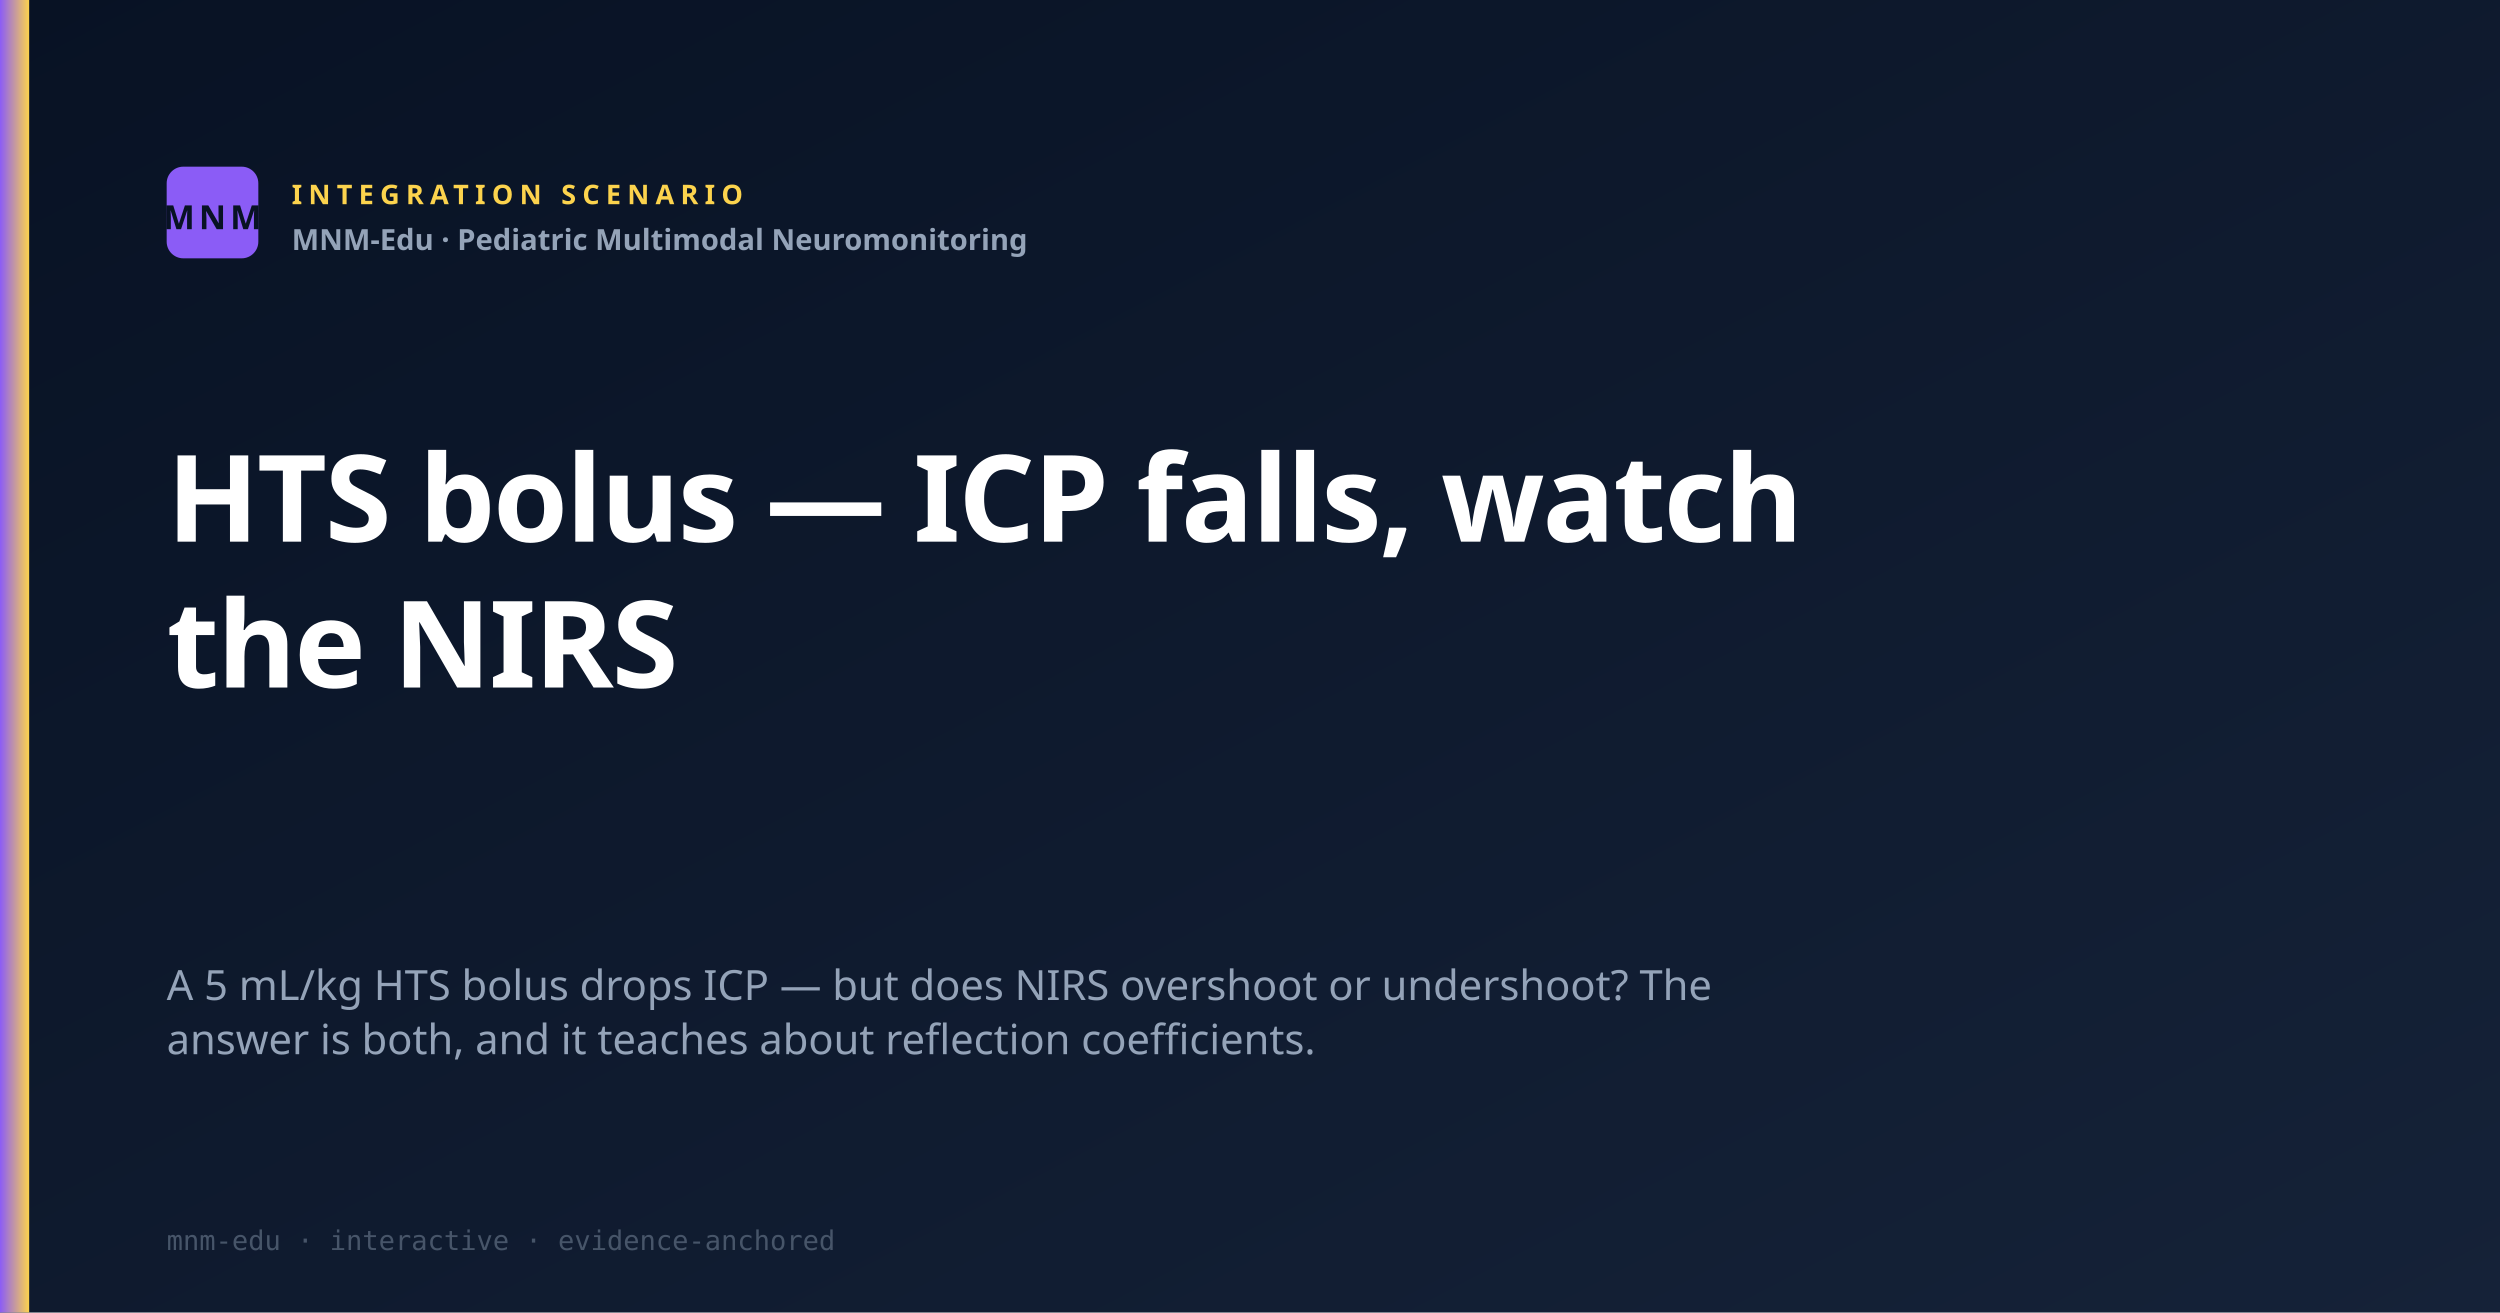
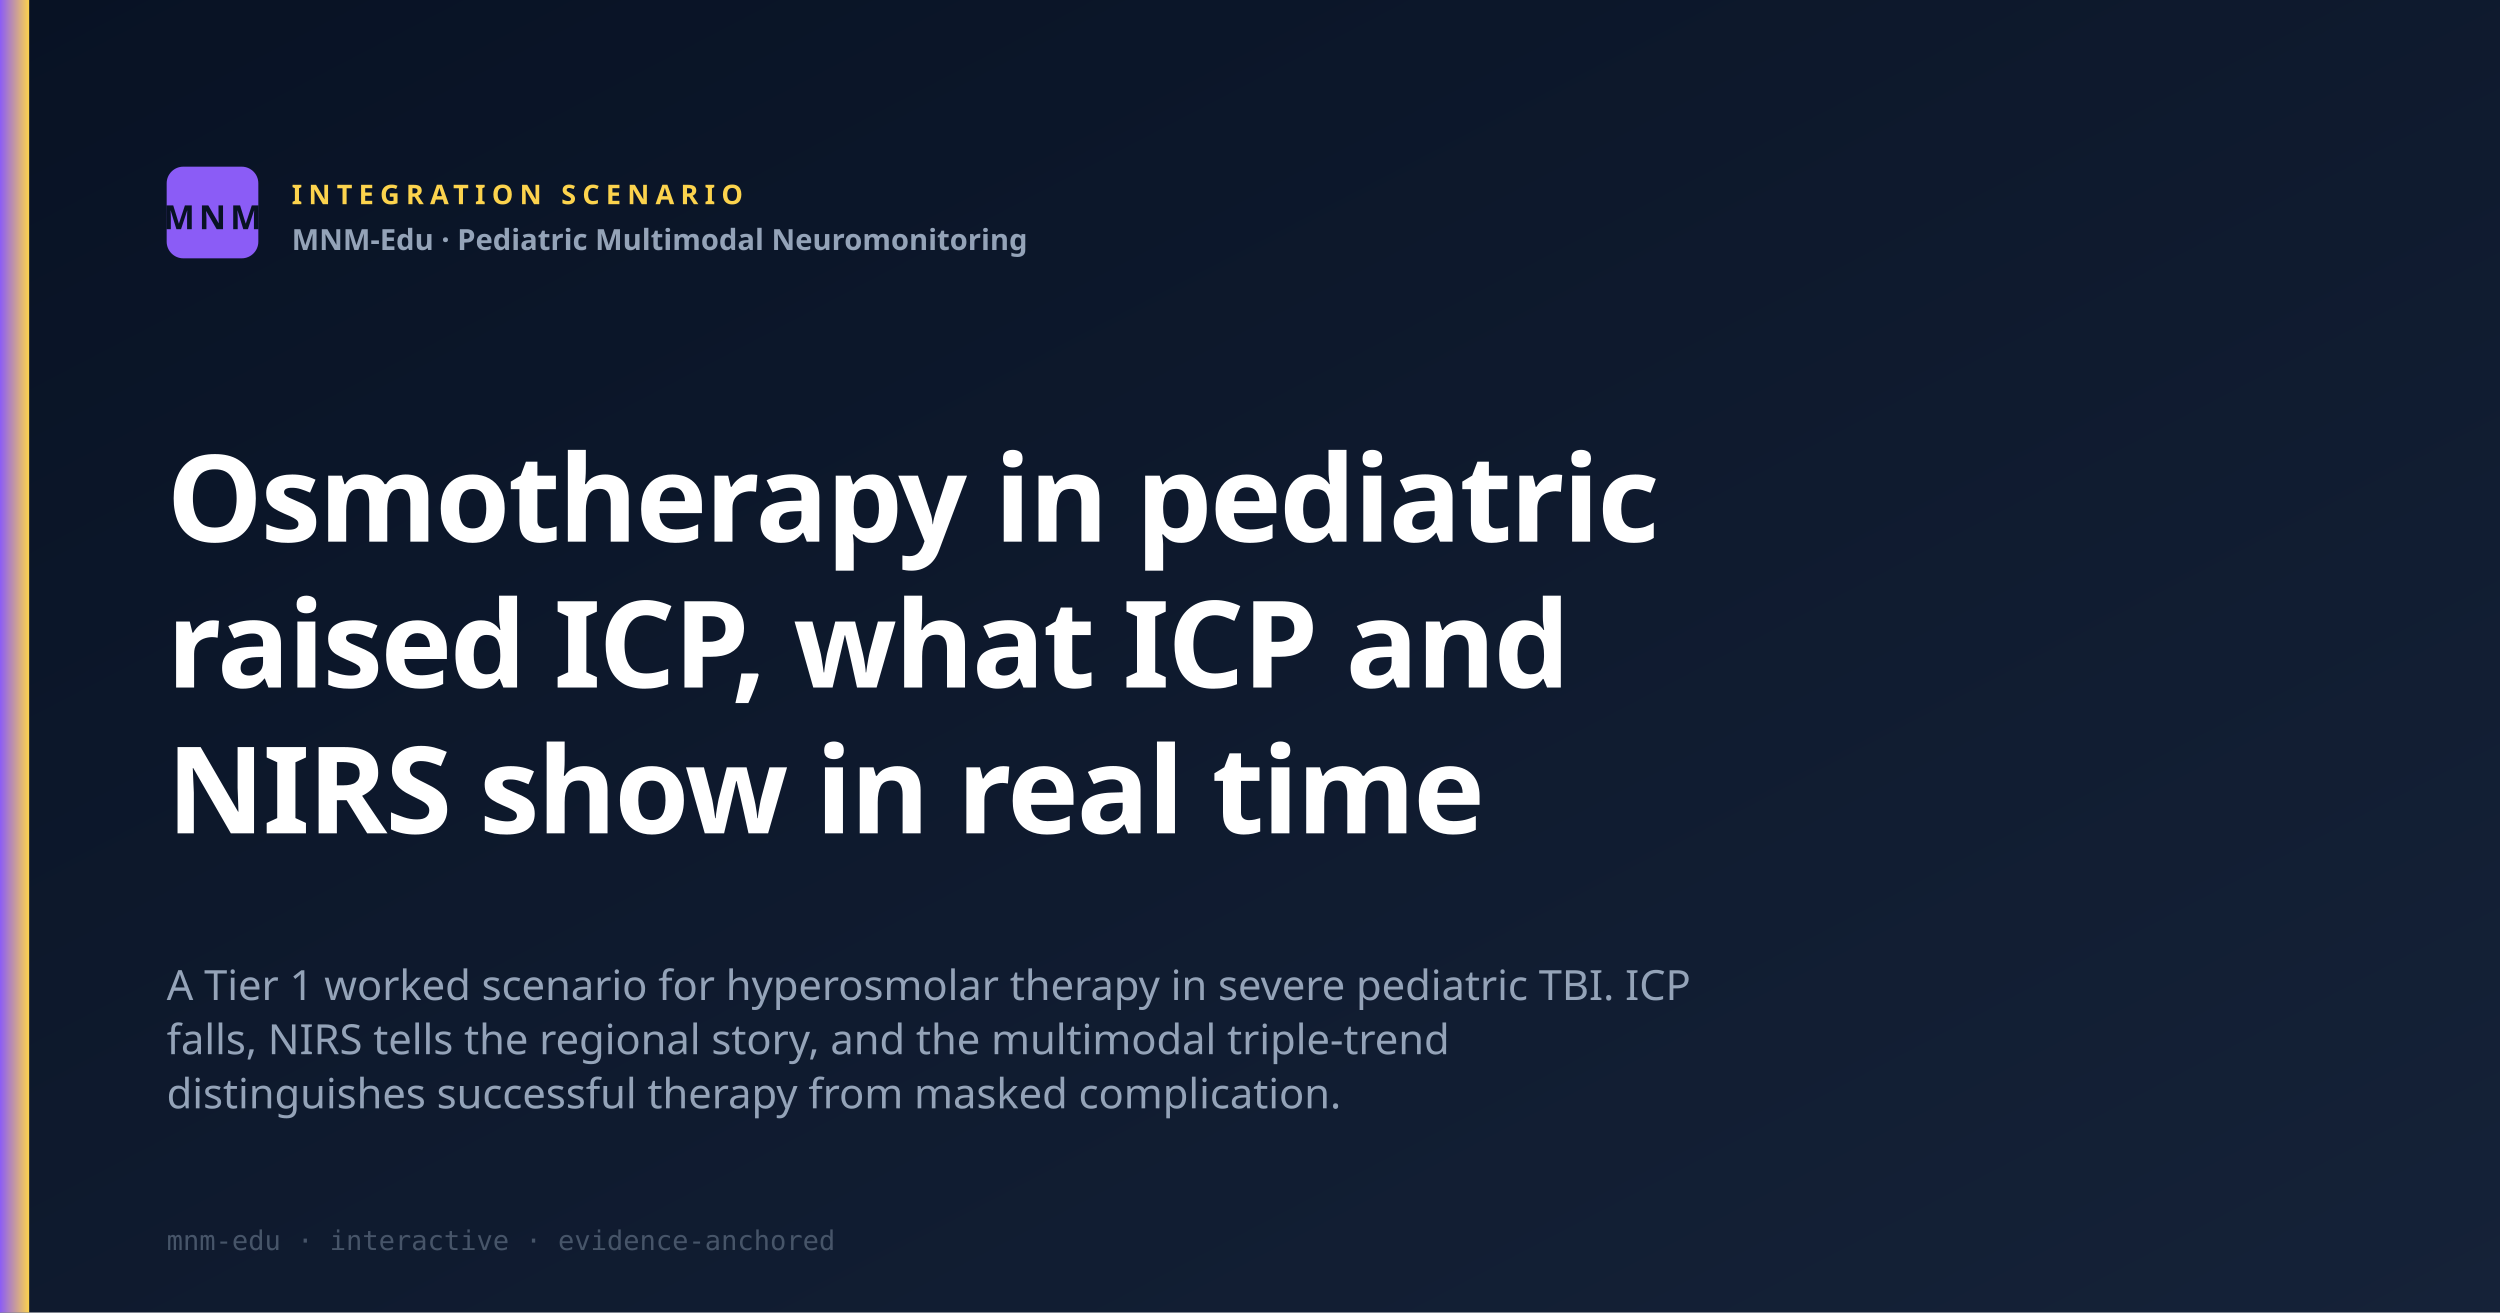
<svg xmlns="http://www.w3.org/2000/svg" viewBox="0 0 1200 630" width="1200" height="630">
  <defs>
    <linearGradient id="bg" x1="0" y1="0" x2="1" y2="1">
      <stop offset="0%" stop-color="#081224" />
      <stop offset="100%" stop-color="#152238" />
    </linearGradient>
    <linearGradient id="accent" x1="0" y1="0" x2="1" y2="0">
      <stop offset="0%" stop-color="#8B5CF6" />
      <stop offset="100%" stop-color="#FCD34D" />
    </linearGradient>
  </defs>
  <rect width="1200" height="630" fill="url(#bg)" />
  <rect x="0" y="0" width="14" height="630" fill="url(#accent)" />
  <g transform="translate(80, 80)">
    <rect width="44" height="44" rx="8" fill="#8B5CF6" />
    <text x="22" y="30" text-anchor="middle" font-family="Segoe UI, sans-serif" font-size="16" font-weight="700" fill="#081224" letter-spacing="2">MNM</text>
  </g>
  <text x="140" y="98" font-family="Segoe UI, sans-serif" font-size="13" font-weight="700" fill="#FCD34D" letter-spacing="3">INTEGRATION SCENARIO</text>
  <text x="140" y="120" font-family="Segoe UI, sans-serif" font-size="14" font-weight="600" fill="#94A3B8">MNM-Edu · Pediatric Multimodal Neuromonitoring</text>
-   <text x="80" y="260" font-family="Segoe UI, sans-serif" font-size="58" font-weight="700" fill="#FFFFFF" letter-spacing="-1">HTS bolus — ICP falls, watch</text>
-   <text x="80" y="330" font-family="Segoe UI, sans-serif" font-size="58" font-weight="700" fill="#FFFFFF" letter-spacing="-1">the NIRS</text>
-   <text x="80" y="480" font-family="Segoe UI, sans-serif" font-size="20" font-weight="500" fill="#94A3B8">A 5 mL/kg HTS bolus drops ICP — but does NIRS overshoot or undershoot? The</text>
-   <text x="80" y="506" font-family="Segoe UI, sans-serif" font-size="20" font-weight="500" fill="#94A3B8">answer is both, and it teaches about reflection coefficients.</text>
+   <text x="80" y="260" font-family="Segoe UI, sans-serif" font-size="58" font-weight="700" fill="#FFFFFF" letter-spacing="-1">Osmotherapy in pediatric</text>
+   <text x="80" y="330" font-family="Segoe UI, sans-serif" font-size="58" font-weight="700" fill="#FFFFFF" letter-spacing="-1">raised ICP, what ICP and</text>
+   <text x="80" y="400" font-family="Segoe UI, sans-serif" font-size="58" font-weight="700" fill="#FFFFFF" letter-spacing="-1">NIRS show in real time</text>
+   <text x="80" y="480" font-family="Segoe UI, sans-serif" font-size="20" font-weight="500" fill="#94A3B8">A Tier 1 worked scenario for hyperosmolar therapy in severe pediatric TBI. ICP</text>
+   <text x="80" y="506" font-family="Segoe UI, sans-serif" font-size="20" font-weight="500" fill="#94A3B8">falls, NIRS tells the regional story, and the multimodal triple-trend</text>
+   <text x="80" y="532" font-family="Segoe UI, sans-serif" font-size="20" font-weight="500" fill="#94A3B8">distinguishes successful therapy from masked complication.</text>
  <text x="80" y="600" font-family="Consolas, monospace" font-size="13" fill="#475569">mnm-edu · interactive · evidence-anchored</text>
</svg>
